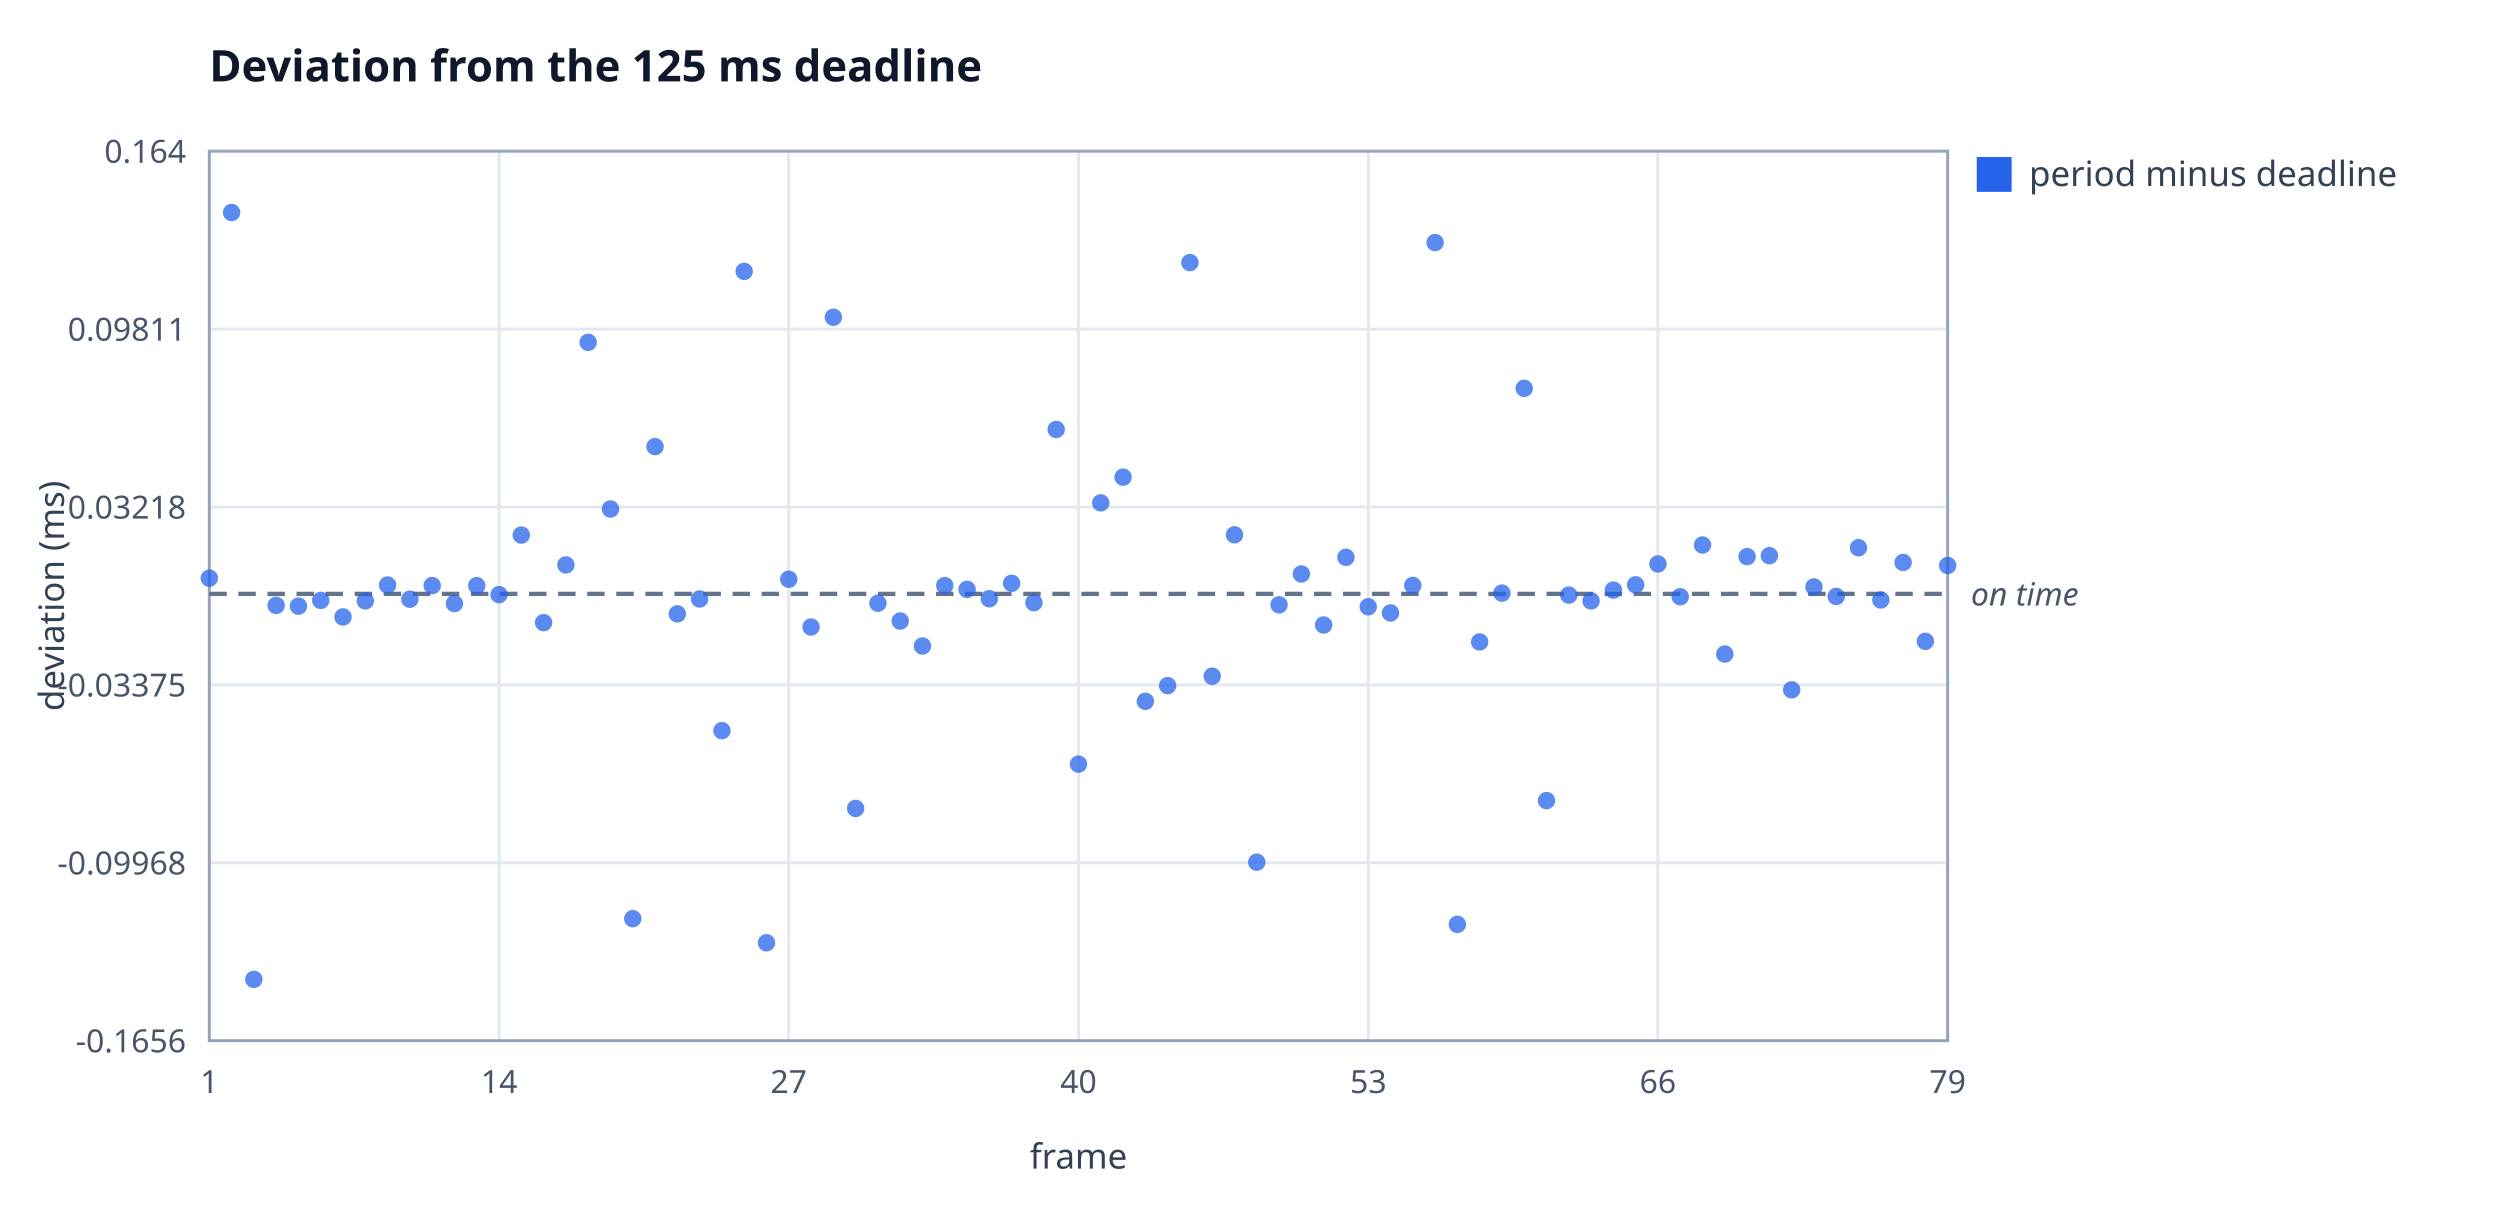
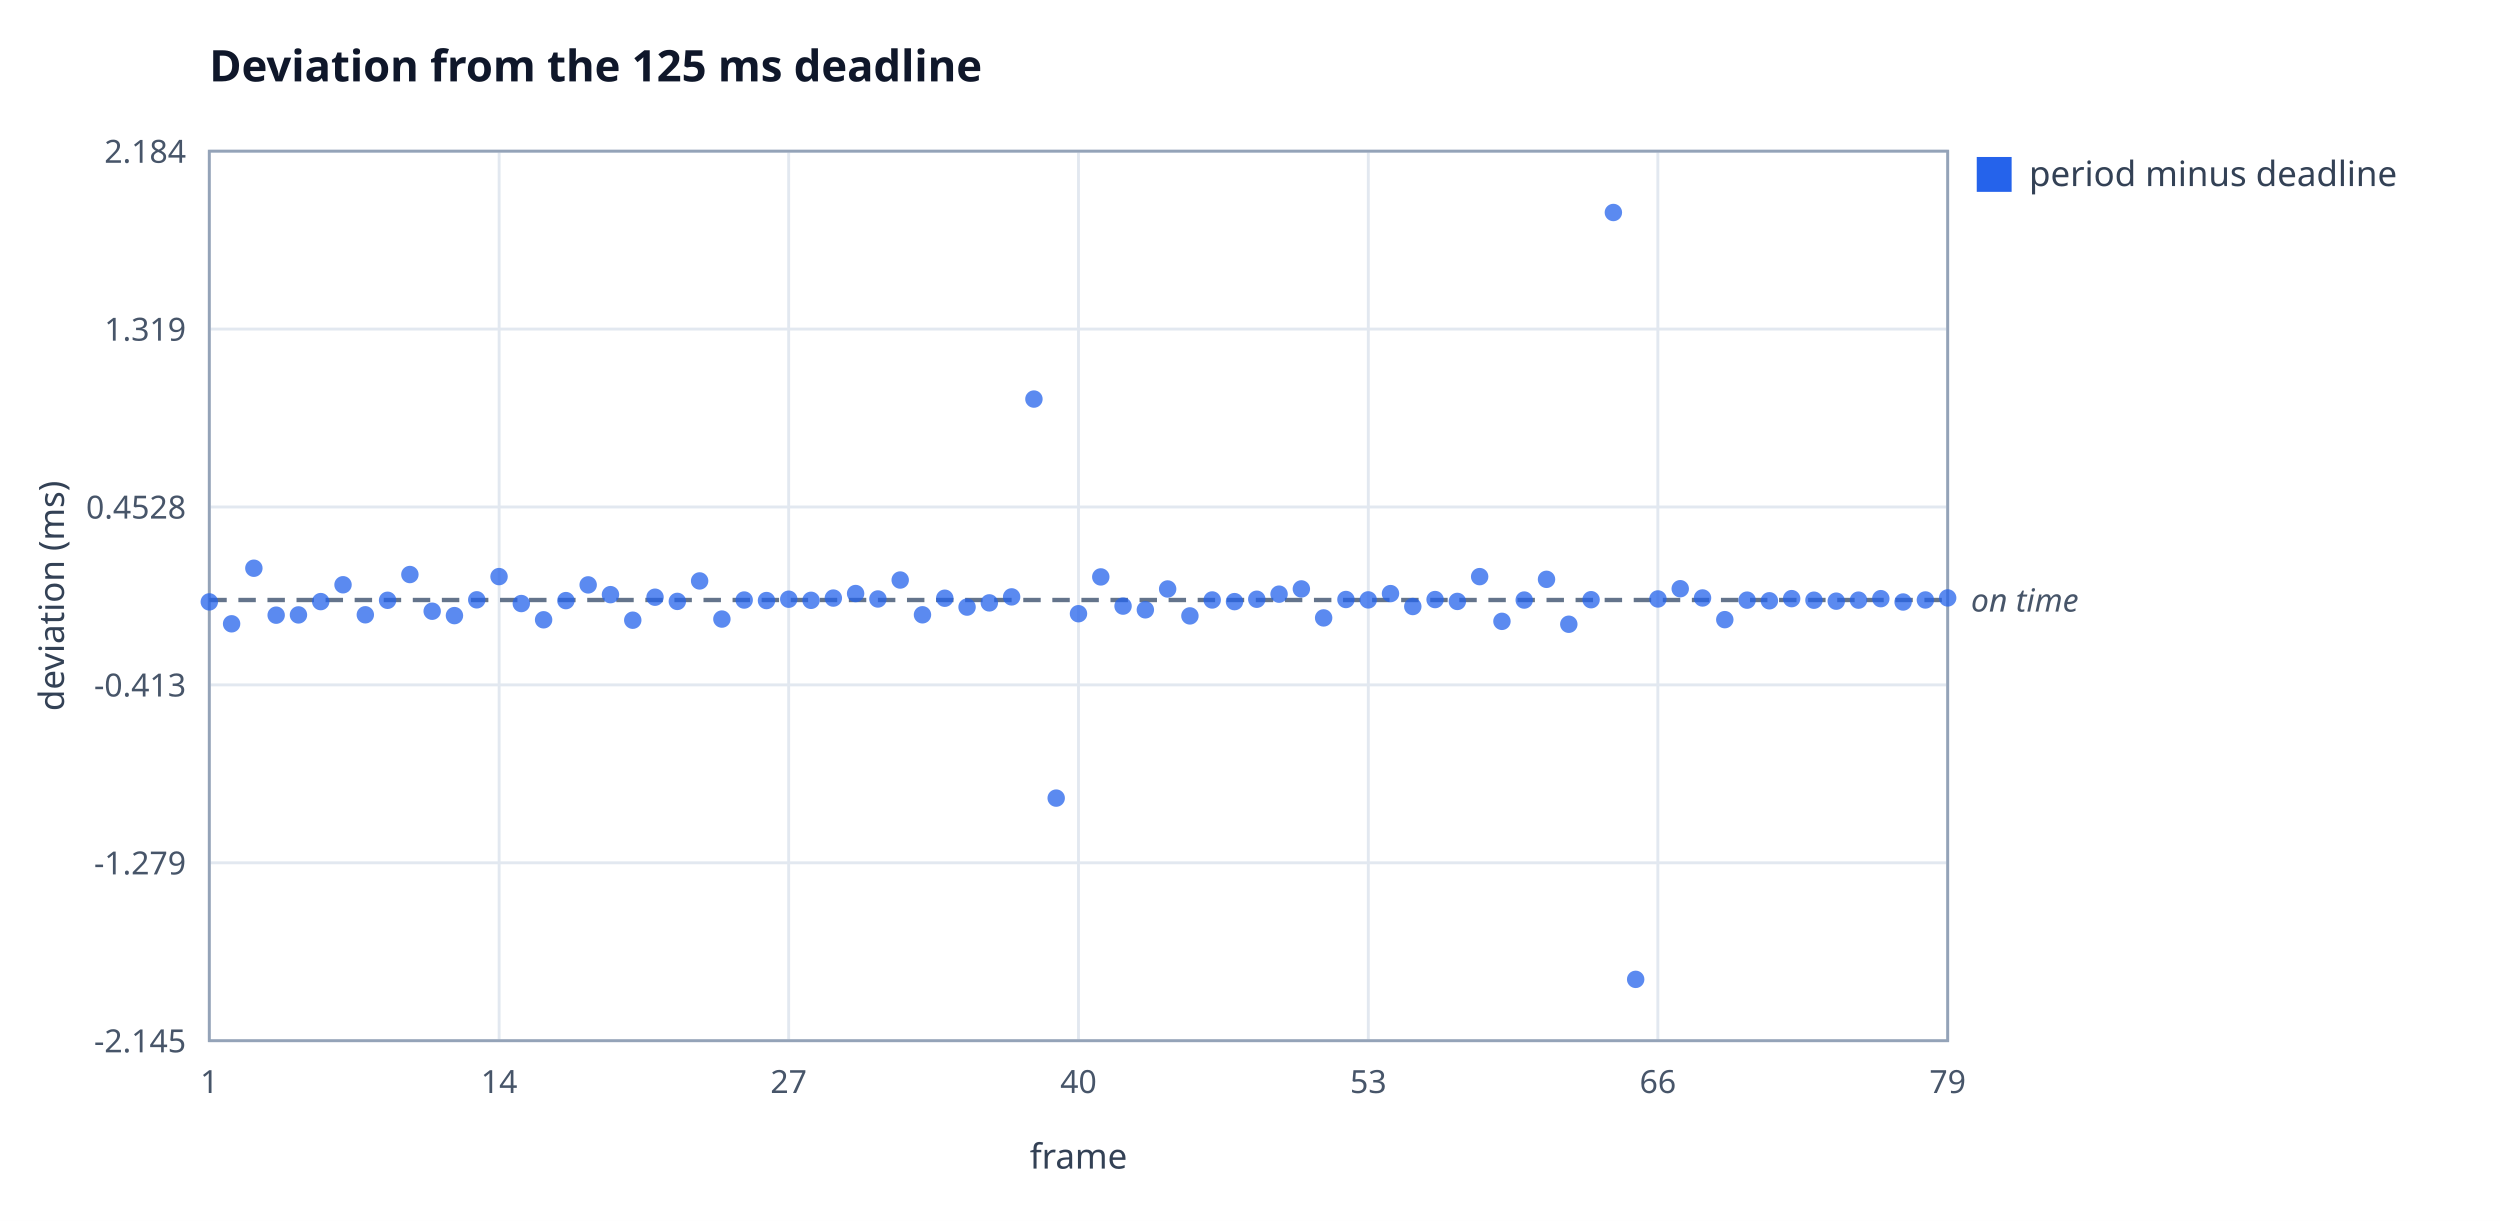
<svg xmlns="http://www.w3.org/2000/svg" viewBox="0 0 860 420" width="860" height="420" role="img" aria-label="Deviation from the 125 ms deadline">
  <style>
  .bg{fill:#ffffff}
  .frame{stroke:#94a3b8;stroke-width:1;fill:none}
  .grid{stroke:#e2e8f0;stroke-width:1}
  .tick{fill:#475569;font:11px sans-serif}
  .axis{fill:#334155;font:12px sans-serif}
  .title{fill:#0f172a;font:bold 15px sans-serif}
  .rule{stroke:#64748b;stroke-width:1.5;stroke-dasharray:6 4}
  .rulelab{fill:#475569;font:italic 11px sans-serif}
  .legend{fill:#334155;font:12px sans-serif}
  @media (prefers-color-scheme: dark){
    .bg{fill:#0b1120}
    .frame{stroke:#475569}
    .grid{stroke:#1e293b}
    .tick{fill:#94a3b8}
    .axis{fill:#cbd5e1}
    .title{fill:#f1f5f9}
    .rule{stroke:#94a3b8}
    .rulelab{fill:#94a3b8}
    .legend{fill:#cbd5e1}
  }
</style>
  <rect class="bg" x="0" y="0" width="860" height="420" />
  <text class="title" x="72.0" y="28">Deviation from the 125 ms deadline</text>
  <line class="grid" x1="72.0" y1="358.0" x2="670.0" y2="358.0" />
-   <text class="tick" x="64.0" y="362.0" text-anchor="end">-0.1656</text>
+   <text class="tick" x="64.0" y="362.0" text-anchor="end">-2.145</text>
  <line class="grid" x1="72.0" y1="296.8" x2="670.0" y2="296.8" />
-   <text class="tick" x="64.0" y="300.8" text-anchor="end">-0.09968</text>
+   <text class="tick" x="64.0" y="300.8" text-anchor="end">-1.279</text>
  <line class="grid" x1="72.0" y1="235.6" x2="670.0" y2="235.6" />
-   <text class="tick" x="64.0" y="239.6" text-anchor="end">-0.03375</text>
+   <text class="tick" x="64.0" y="239.6" text-anchor="end">-0.413</text>
  <line class="grid" x1="72.0" y1="174.4" x2="670.0" y2="174.4" />
-   <text class="tick" x="64.0" y="178.4" text-anchor="end">0.03218</text>
+   <text class="tick" x="64.0" y="178.4" text-anchor="end">0.4528</text>
  <line class="grid" x1="72.0" y1="113.2" x2="670.0" y2="113.2" />
-   <text class="tick" x="64.0" y="117.2" text-anchor="end">0.09811</text>
+   <text class="tick" x="64.0" y="117.2" text-anchor="end">1.319</text>
  <line class="grid" x1="72.0" y1="52.0" x2="670.0" y2="52.0" />
-   <text class="tick" x="64.0" y="56.0" text-anchor="end">0.164</text>
+   <text class="tick" x="64.0" y="56.0" text-anchor="end">2.184</text>
  <line class="grid" x1="72.0" y1="52.0" x2="72.0" y2="358.0" />
  <text class="tick" x="72.0" y="376.0" text-anchor="middle">1</text>
  <line class="grid" x1="171.7" y1="52.0" x2="171.7" y2="358.0" />
  <text class="tick" x="171.7" y="376.0" text-anchor="middle">14</text>
  <line class="grid" x1="271.3" y1="52.0" x2="271.3" y2="358.0" />
  <text class="tick" x="271.3" y="376.0" text-anchor="middle">27</text>
  <line class="grid" x1="371.0" y1="52.0" x2="371.0" y2="358.0" />
  <text class="tick" x="371.0" y="376.0" text-anchor="middle">40</text>
  <line class="grid" x1="470.7" y1="52.0" x2="470.7" y2="358.0" />
  <text class="tick" x="470.7" y="376.0" text-anchor="middle">53</text>
  <line class="grid" x1="570.3" y1="52.0" x2="570.3" y2="358.0" />
  <text class="tick" x="570.3" y="376.0" text-anchor="middle">66</text>
  <line class="grid" x1="670.0" y1="52.0" x2="670.0" y2="358.0" />
  <text class="tick" x="670.0" y="376.0" text-anchor="middle">79</text>
  <rect class="frame" x="72.0" y="52.0" width="598.0" height="306.0" />
  <text class="axis" x="371.0" y="402.0" text-anchor="middle">frame</text>
  <text class="axis" x="22.0" y="205.0" text-anchor="middle" transform="rotate(-90 22.0 205.0)">deviation (ms)</text>
-   <line class="rule" x1="72.0" y1="204.3" x2="670.0" y2="204.3" />
-   <text class="rulelab" x="678.0" y="208.3">on time</text>
-   <circle cx="72.00" cy="198.89" r="3" fill="#2563eb" fill-opacity="0.75" />
-   <circle cx="79.67" cy="73.10" r="3" fill="#2563eb" fill-opacity="0.75" />
-   <circle cx="87.33" cy="336.90" r="3" fill="#2563eb" fill-opacity="0.75" />
-   <circle cx="95.00" cy="208.25" r="3" fill="#2563eb" fill-opacity="0.75" />
-   <circle cx="102.67" cy="208.51" r="3" fill="#2563eb" fill-opacity="0.75" />
-   <circle cx="110.33" cy="206.53" r="3" fill="#2563eb" fill-opacity="0.75" />
-   <circle cx="118.00" cy="212.22" r="3" fill="#2563eb" fill-opacity="0.75" />
-   <circle cx="125.67" cy="206.69" r="3" fill="#2563eb" fill-opacity="0.75" />
-   <circle cx="133.33" cy="201.26" r="3" fill="#2563eb" fill-opacity="0.75" />
-   <circle cx="141.00" cy="206.12" r="3" fill="#2563eb" fill-opacity="0.75" />
-   <circle cx="148.67" cy="201.44" r="3" fill="#2563eb" fill-opacity="0.75" />
-   <circle cx="156.33" cy="207.63" r="3" fill="#2563eb" fill-opacity="0.75" />
-   <circle cx="164.00" cy="201.47" r="3" fill="#2563eb" fill-opacity="0.75" />
-   <circle cx="171.67" cy="204.54" r="3" fill="#2563eb" fill-opacity="0.75" />
-   <circle cx="179.33" cy="184.06" r="3" fill="#2563eb" fill-opacity="0.75" />
-   <circle cx="187.00" cy="214.18" r="3" fill="#2563eb" fill-opacity="0.75" />
-   <circle cx="194.67" cy="194.33" r="3" fill="#2563eb" fill-opacity="0.75" />
-   <circle cx="202.33" cy="117.77" r="3" fill="#2563eb" fill-opacity="0.75" />
-   <circle cx="210.00" cy="175.10" r="3" fill="#2563eb" fill-opacity="0.75" />
-   <circle cx="217.67" cy="316.01" r="3" fill="#2563eb" fill-opacity="0.75" />
-   <circle cx="225.33" cy="153.63" r="3" fill="#2563eb" fill-opacity="0.75" />
-   <circle cx="233.00" cy="211.17" r="3" fill="#2563eb" fill-opacity="0.75" />
-   <circle cx="240.67" cy="206.04" r="3" fill="#2563eb" fill-opacity="0.75" />
-   <circle cx="248.33" cy="251.35" r="3" fill="#2563eb" fill-opacity="0.75" />
-   <circle cx="256.00" cy="93.34" r="3" fill="#2563eb" fill-opacity="0.75" />
-   <circle cx="263.67" cy="324.32" r="3" fill="#2563eb" fill-opacity="0.75" />
-   <circle cx="271.33" cy="199.26" r="3" fill="#2563eb" fill-opacity="0.75" />
-   <circle cx="279.00" cy="215.69" r="3" fill="#2563eb" fill-opacity="0.75" />
-   <circle cx="286.67" cy="109.14" r="3" fill="#2563eb" fill-opacity="0.75" />
-   <circle cx="294.33" cy="278.10" r="3" fill="#2563eb" fill-opacity="0.75" />
-   <circle cx="302.00" cy="207.51" r="3" fill="#2563eb" fill-opacity="0.75" />
-   <circle cx="309.67" cy="213.63" r="3" fill="#2563eb" fill-opacity="0.75" />
-   <circle cx="317.33" cy="222.22" r="3" fill="#2563eb" fill-opacity="0.75" />
-   <circle cx="325.00" cy="201.44" r="3" fill="#2563eb" fill-opacity="0.75" />
-   <circle cx="332.67" cy="202.75" r="3" fill="#2563eb" fill-opacity="0.75" />
-   <circle cx="340.33" cy="205.96" r="3" fill="#2563eb" fill-opacity="0.75" />
-   <circle cx="348.00" cy="200.65" r="3" fill="#2563eb" fill-opacity="0.75" />
-   <circle cx="355.67" cy="207.31" r="3" fill="#2563eb" fill-opacity="0.75" />
-   <circle cx="363.33" cy="147.72" r="3" fill="#2563eb" fill-opacity="0.75" />
-   <circle cx="371.00" cy="262.86" r="3" fill="#2563eb" fill-opacity="0.75" />
-   <circle cx="378.67" cy="172.98" r="3" fill="#2563eb" fill-opacity="0.75" />
-   <circle cx="386.33" cy="164.14" r="3" fill="#2563eb" fill-opacity="0.75" />
-   <circle cx="394.00" cy="241.25" r="3" fill="#2563eb" fill-opacity="0.75" />
-   <circle cx="401.67" cy="235.86" r="3" fill="#2563eb" fill-opacity="0.75" />
-   <circle cx="409.33" cy="90.32" r="3" fill="#2563eb" fill-opacity="0.75" />
-   <circle cx="417.00" cy="232.62" r="3" fill="#2563eb" fill-opacity="0.75" />
-   <circle cx="424.67" cy="183.98" r="3" fill="#2563eb" fill-opacity="0.75" />
-   <circle cx="432.33" cy="296.59" r="3" fill="#2563eb" fill-opacity="0.75" />
-   <circle cx="440.00" cy="208.05" r="3" fill="#2563eb" fill-opacity="0.75" />
-   <circle cx="447.67" cy="197.45" r="3" fill="#2563eb" fill-opacity="0.75" />
-   <circle cx="455.33" cy="215.00" r="3" fill="#2563eb" fill-opacity="0.75" />
-   <circle cx="463.00" cy="191.72" r="3" fill="#2563eb" fill-opacity="0.75" />
-   <circle cx="470.67" cy="208.72" r="3" fill="#2563eb" fill-opacity="0.75" />
-   <circle cx="478.33" cy="210.85" r="3" fill="#2563eb" fill-opacity="0.75" />
-   <circle cx="486.00" cy="201.39" r="3" fill="#2563eb" fill-opacity="0.75" />
-   <circle cx="493.67" cy="83.45" r="3" fill="#2563eb" fill-opacity="0.75" />
-   <circle cx="501.33" cy="317.98" r="3" fill="#2563eb" fill-opacity="0.75" />
-   <circle cx="509.00" cy="220.82" r="3" fill="#2563eb" fill-opacity="0.75" />
-   <circle cx="516.67" cy="204.04" r="3" fill="#2563eb" fill-opacity="0.75" />
-   <circle cx="524.33" cy="133.59" r="3" fill="#2563eb" fill-opacity="0.75" />
-   <circle cx="532.00" cy="275.41" r="3" fill="#2563eb" fill-opacity="0.75" />
-   <circle cx="539.67" cy="204.71" r="3" fill="#2563eb" fill-opacity="0.75" />
-   <circle cx="547.33" cy="206.71" r="3" fill="#2563eb" fill-opacity="0.75" />
-   <circle cx="555.00" cy="202.99" r="3" fill="#2563eb" fill-opacity="0.75" />
-   <circle cx="562.67" cy="201.18" r="3" fill="#2563eb" fill-opacity="0.75" />
-   <circle cx="570.33" cy="193.99" r="3" fill="#2563eb" fill-opacity="0.75" />
-   <circle cx="578.00" cy="205.28" r="3" fill="#2563eb" fill-opacity="0.75" />
-   <circle cx="585.67" cy="187.49" r="3" fill="#2563eb" fill-opacity="0.75" />
-   <circle cx="593.33" cy="224.99" r="3" fill="#2563eb" fill-opacity="0.75" />
-   <circle cx="601.00" cy="191.48" r="3" fill="#2563eb" fill-opacity="0.75" />
-   <circle cx="608.67" cy="191.16" r="3" fill="#2563eb" fill-opacity="0.75" />
-   <circle cx="616.33" cy="237.29" r="3" fill="#2563eb" fill-opacity="0.75" />
-   <circle cx="624.00" cy="201.91" r="3" fill="#2563eb" fill-opacity="0.75" />
-   <circle cx="631.67" cy="205.17" r="3" fill="#2563eb" fill-opacity="0.75" />
-   <circle cx="639.33" cy="188.42" r="3" fill="#2563eb" fill-opacity="0.75" />
-   <circle cx="647.00" cy="206.39" r="3" fill="#2563eb" fill-opacity="0.75" />
-   <circle cx="654.67" cy="193.48" r="3" fill="#2563eb" fill-opacity="0.75" />
-   <circle cx="662.33" cy="220.61" r="3" fill="#2563eb" fill-opacity="0.75" />
-   <circle cx="670.00" cy="194.53" r="3" fill="#2563eb" fill-opacity="0.75" />
+   <line class="rule" x1="72.0" y1="206.4" x2="670.0" y2="206.4" />
+   <text class="rulelab" x="678.0" y="210.4">on time</text>
+   <circle cx="72.00" cy="207.05" r="3" fill="#2563eb" fill-opacity="0.75" />
+   <circle cx="79.67" cy="214.59" r="3" fill="#2563eb" fill-opacity="0.75" />
+   <circle cx="87.33" cy="195.47" r="3" fill="#2563eb" fill-opacity="0.75" />
+   <circle cx="95.00" cy="211.62" r="3" fill="#2563eb" fill-opacity="0.75" />
+   <circle cx="102.67" cy="211.53" r="3" fill="#2563eb" fill-opacity="0.75" />
+   <circle cx="110.33" cy="206.95" r="3" fill="#2563eb" fill-opacity="0.75" />
+   <circle cx="118.00" cy="201.16" r="3" fill="#2563eb" fill-opacity="0.75" />
+   <circle cx="125.67" cy="211.49" r="3" fill="#2563eb" fill-opacity="0.75" />
+   <circle cx="133.33" cy="206.50" r="3" fill="#2563eb" fill-opacity="0.75" />
+   <circle cx="141.00" cy="197.64" r="3" fill="#2563eb" fill-opacity="0.75" />
+   <circle cx="148.67" cy="210.26" r="3" fill="#2563eb" fill-opacity="0.75" />
+   <circle cx="156.33" cy="211.77" r="3" fill="#2563eb" fill-opacity="0.75" />
+   <circle cx="164.00" cy="206.34" r="3" fill="#2563eb" fill-opacity="0.75" />
+   <circle cx="171.67" cy="198.35" r="3" fill="#2563eb" fill-opacity="0.75" />
+   <circle cx="179.33" cy="207.62" r="3" fill="#2563eb" fill-opacity="0.75" />
+   <circle cx="187.00" cy="213.21" r="3" fill="#2563eb" fill-opacity="0.75" />
+   <circle cx="194.67" cy="206.61" r="3" fill="#2563eb" fill-opacity="0.75" />
+   <circle cx="202.33" cy="201.20" r="3" fill="#2563eb" fill-opacity="0.75" />
+   <circle cx="210.00" cy="204.56" r="3" fill="#2563eb" fill-opacity="0.75" />
+   <circle cx="217.67" cy="213.35" r="3" fill="#2563eb" fill-opacity="0.75" />
+   <circle cx="225.33" cy="205.44" r="3" fill="#2563eb" fill-opacity="0.75" />
+   <circle cx="233.00" cy="206.88" r="3" fill="#2563eb" fill-opacity="0.75" />
+   <circle cx="240.67" cy="199.84" r="3" fill="#2563eb" fill-opacity="0.75" />
+   <circle cx="248.33" cy="212.96" r="3" fill="#2563eb" fill-opacity="0.75" />
+   <circle cx="256.00" cy="206.41" r="3" fill="#2563eb" fill-opacity="0.75" />
+   <circle cx="263.67" cy="206.59" r="3" fill="#2563eb" fill-opacity="0.75" />
+   <circle cx="271.33" cy="206.13" r="3" fill="#2563eb" fill-opacity="0.75" />
+   <circle cx="279.00" cy="206.51" r="3" fill="#2563eb" fill-opacity="0.75" />
+   <circle cx="286.67" cy="205.74" r="3" fill="#2563eb" fill-opacity="0.75" />
+   <circle cx="294.33" cy="204.18" r="3" fill="#2563eb" fill-opacity="0.75" />
+   <circle cx="302.00" cy="206.05" r="3" fill="#2563eb" fill-opacity="0.75" />
+   <circle cx="309.67" cy="199.53" r="3" fill="#2563eb" fill-opacity="0.75" />
+   <circle cx="317.33" cy="211.49" r="3" fill="#2563eb" fill-opacity="0.75" />
+   <circle cx="325.00" cy="205.79" r="3" fill="#2563eb" fill-opacity="0.75" />
+   <circle cx="332.67" cy="208.84" r="3" fill="#2563eb" fill-opacity="0.75" />
+   <circle cx="340.33" cy="207.39" r="3" fill="#2563eb" fill-opacity="0.75" />
+   <circle cx="348.00" cy="205.33" r="3" fill="#2563eb" fill-opacity="0.75" />
+   <circle cx="355.67" cy="137.28" r="3" fill="#2563eb" fill-opacity="0.75" />
+   <circle cx="363.33" cy="274.55" r="3" fill="#2563eb" fill-opacity="0.75" />
+   <circle cx="371.00" cy="211.12" r="3" fill="#2563eb" fill-opacity="0.75" />
+   <circle cx="378.67" cy="198.46" r="3" fill="#2563eb" fill-opacity="0.75" />
+   <circle cx="386.33" cy="208.50" r="3" fill="#2563eb" fill-opacity="0.75" />
+   <circle cx="394.00" cy="209.78" r="3" fill="#2563eb" fill-opacity="0.75" />
+   <circle cx="401.67" cy="202.61" r="3" fill="#2563eb" fill-opacity="0.75" />
+   <circle cx="409.33" cy="211.87" r="3" fill="#2563eb" fill-opacity="0.75" />
+   <circle cx="417.00" cy="206.39" r="3" fill="#2563eb" fill-opacity="0.75" />
+   <circle cx="424.67" cy="206.96" r="3" fill="#2563eb" fill-opacity="0.75" />
+   <circle cx="432.33" cy="206.14" r="3" fill="#2563eb" fill-opacity="0.75" />
+   <circle cx="440.00" cy="204.39" r="3" fill="#2563eb" fill-opacity="0.75" />
+   <circle cx="447.67" cy="202.59" r="3" fill="#2563eb" fill-opacity="0.75" />
+   <circle cx="455.33" cy="212.56" r="3" fill="#2563eb" fill-opacity="0.75" />
+   <circle cx="463.00" cy="206.23" r="3" fill="#2563eb" fill-opacity="0.75" />
+   <circle cx="470.67" cy="206.36" r="3" fill="#2563eb" fill-opacity="0.75" />
+   <circle cx="478.33" cy="204.20" r="3" fill="#2563eb" fill-opacity="0.75" />
+   <circle cx="486.00" cy="208.64" r="3" fill="#2563eb" fill-opacity="0.75" />
+   <circle cx="493.67" cy="206.25" r="3" fill="#2563eb" fill-opacity="0.75" />
+   <circle cx="501.33" cy="206.89" r="3" fill="#2563eb" fill-opacity="0.75" />
+   <circle cx="509.00" cy="198.36" r="3" fill="#2563eb" fill-opacity="0.75" />
+   <circle cx="516.67" cy="213.74" r="3" fill="#2563eb" fill-opacity="0.75" />
+   <circle cx="524.33" cy="206.42" r="3" fill="#2563eb" fill-opacity="0.75" />
+   <circle cx="532.00" cy="199.29" r="3" fill="#2563eb" fill-opacity="0.75" />
+   <circle cx="539.67" cy="214.74" r="3" fill="#2563eb" fill-opacity="0.75" />
+   <circle cx="547.33" cy="206.30" r="3" fill="#2563eb" fill-opacity="0.75" />
+   <circle cx="555.00" cy="73.10" r="3" fill="#2563eb" fill-opacity="0.75" />
+   <circle cx="562.67" cy="336.90" r="3" fill="#2563eb" fill-opacity="0.75" />
+   <circle cx="570.33" cy="206.04" r="3" fill="#2563eb" fill-opacity="0.75" />
+   <circle cx="578.00" cy="202.52" r="3" fill="#2563eb" fill-opacity="0.75" />
+   <circle cx="585.67" cy="205.70" r="3" fill="#2563eb" fill-opacity="0.75" />
+   <circle cx="593.33" cy="213.16" r="3" fill="#2563eb" fill-opacity="0.75" />
+   <circle cx="601.00" cy="206.45" r="3" fill="#2563eb" fill-opacity="0.75" />
+   <circle cx="608.67" cy="206.67" r="3" fill="#2563eb" fill-opacity="0.75" />
+   <circle cx="616.33" cy="205.93" r="3" fill="#2563eb" fill-opacity="0.75" />
+   <circle cx="624.00" cy="206.47" r="3" fill="#2563eb" fill-opacity="0.75" />
+   <circle cx="631.67" cy="206.80" r="3" fill="#2563eb" fill-opacity="0.75" />
+   <circle cx="639.33" cy="206.45" r="3" fill="#2563eb" fill-opacity="0.75" />
+   <circle cx="647.00" cy="205.94" r="3" fill="#2563eb" fill-opacity="0.75" />
+   <circle cx="654.67" cy="207.09" r="3" fill="#2563eb" fill-opacity="0.75" />
+   <circle cx="662.33" cy="206.39" r="3" fill="#2563eb" fill-opacity="0.75" />
+   <circle cx="670.00" cy="205.69" r="3" fill="#2563eb" fill-opacity="0.75" />
  <rect x="680.0" y="54.0" width="12" height="12" fill="#2563eb" />
  <text class="legend" x="698.0" y="64.0">period minus deadline</text>
</svg>
